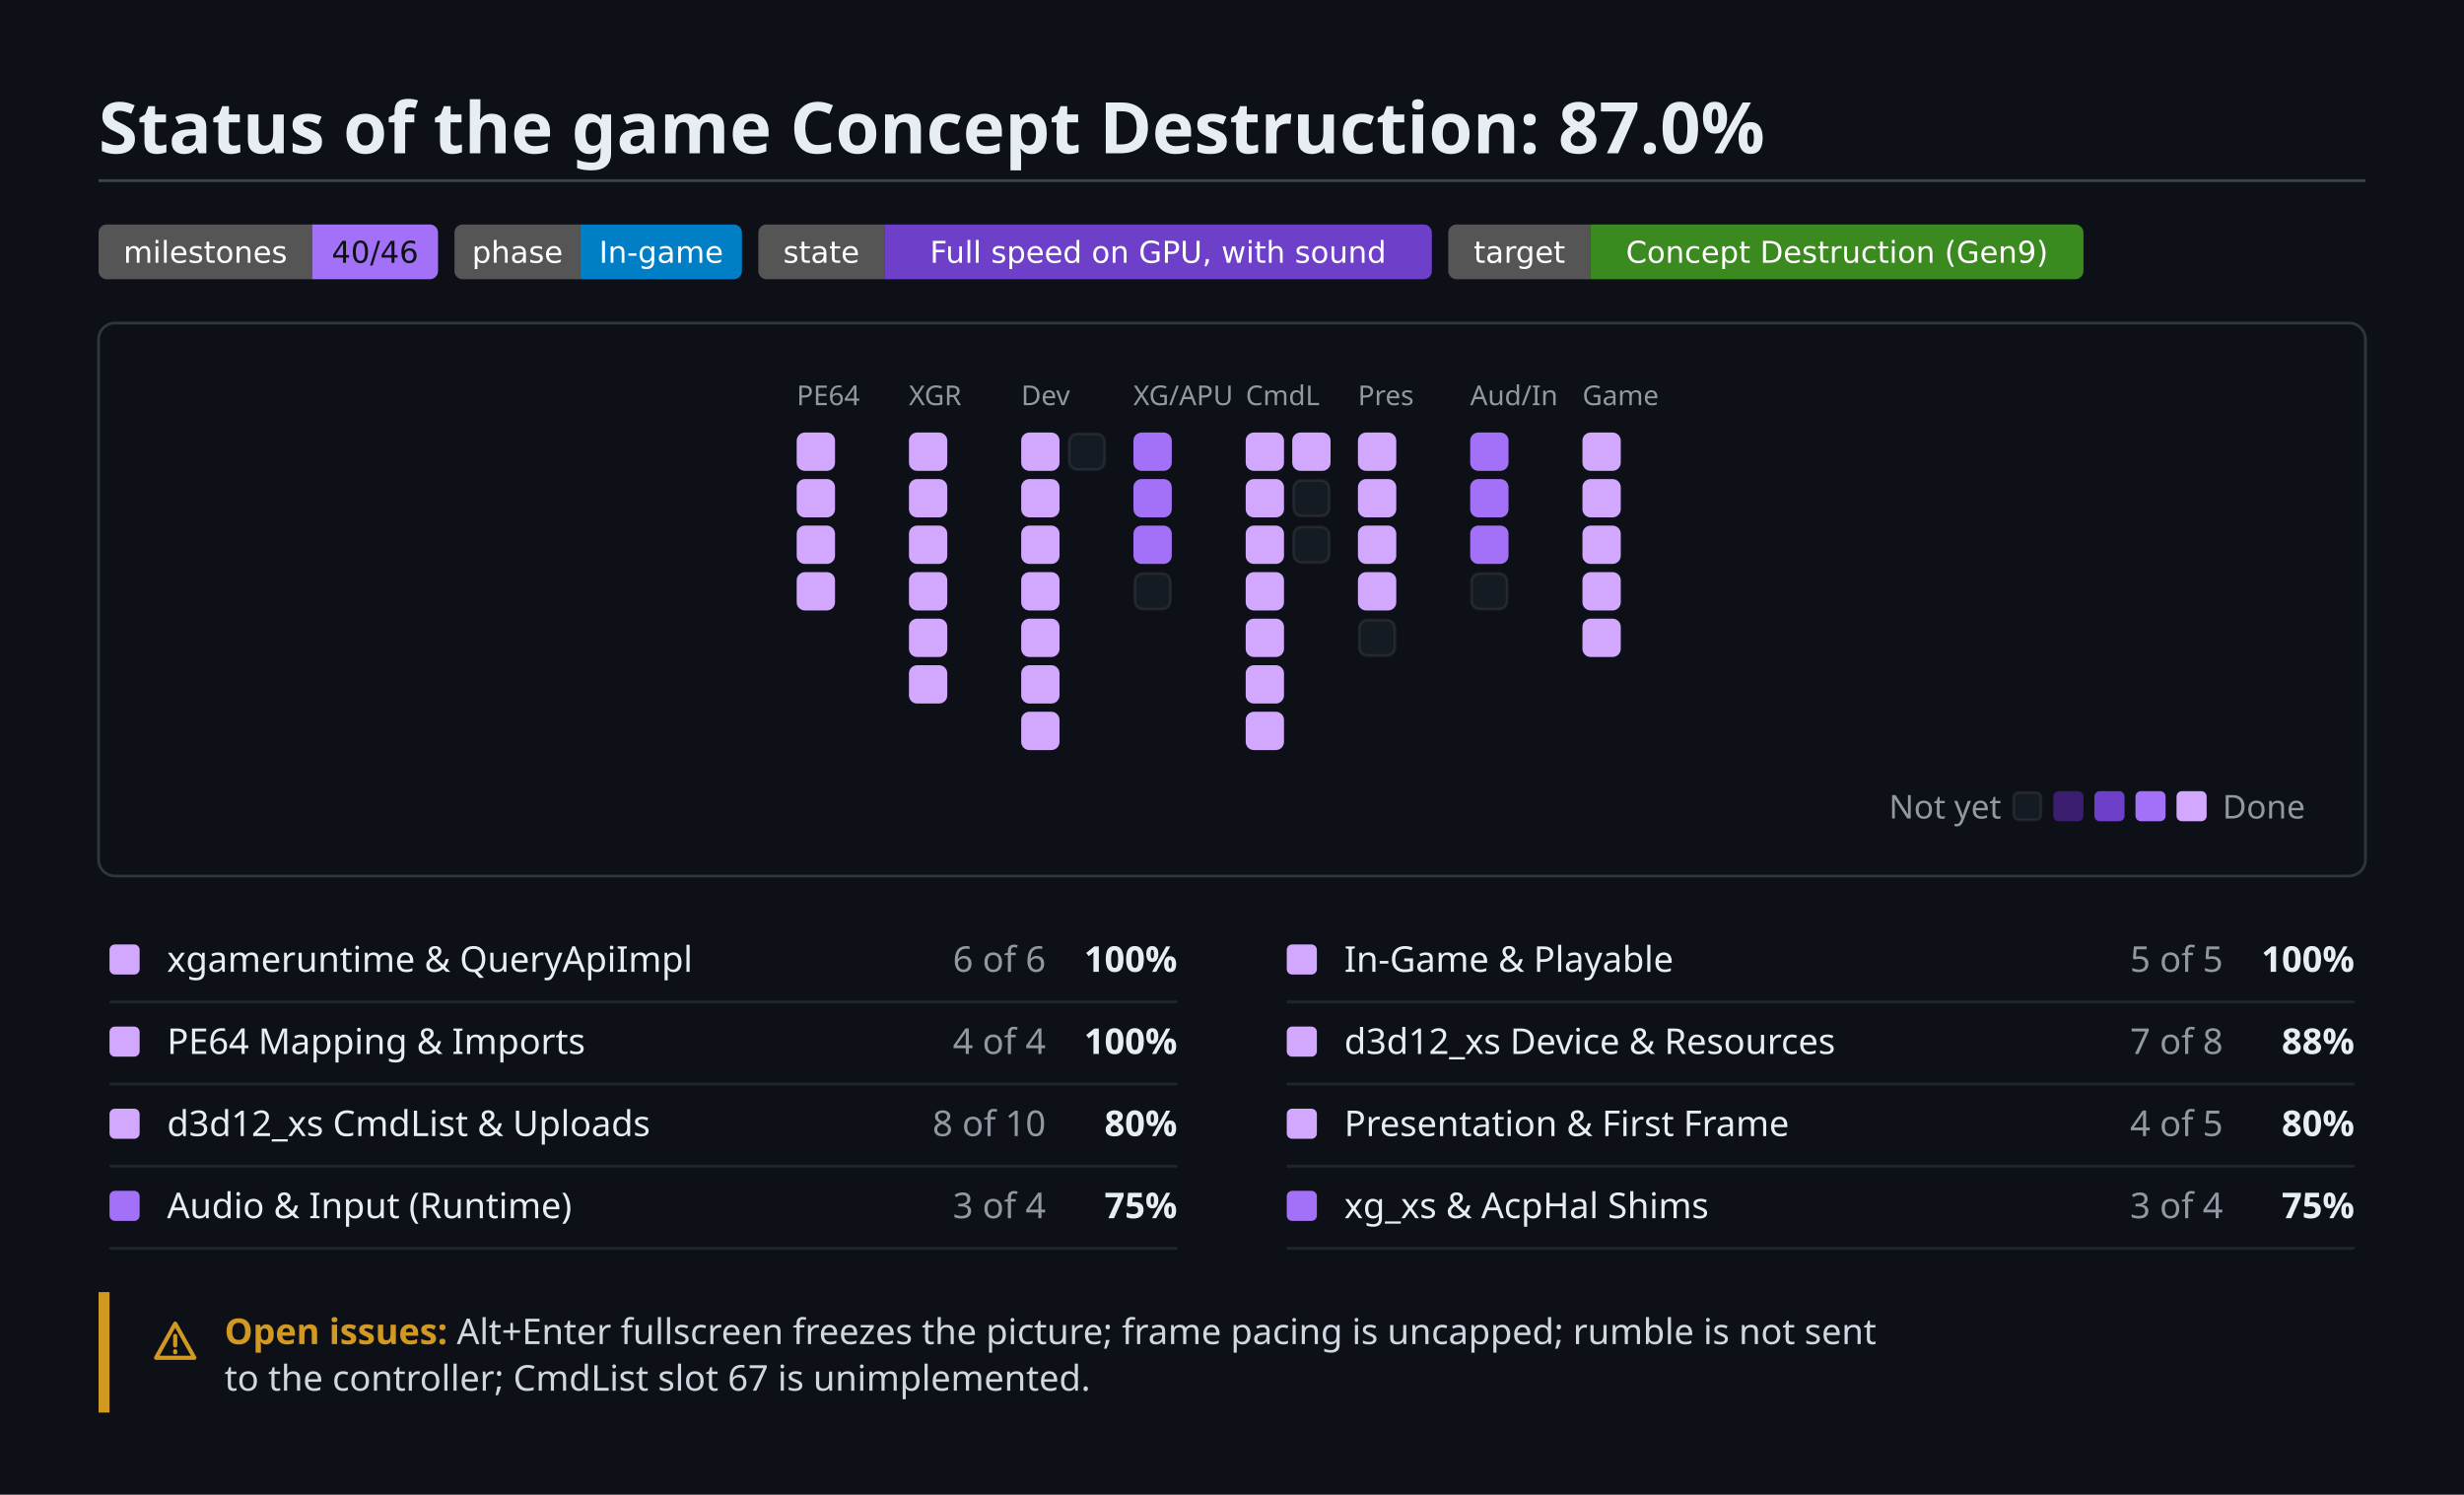
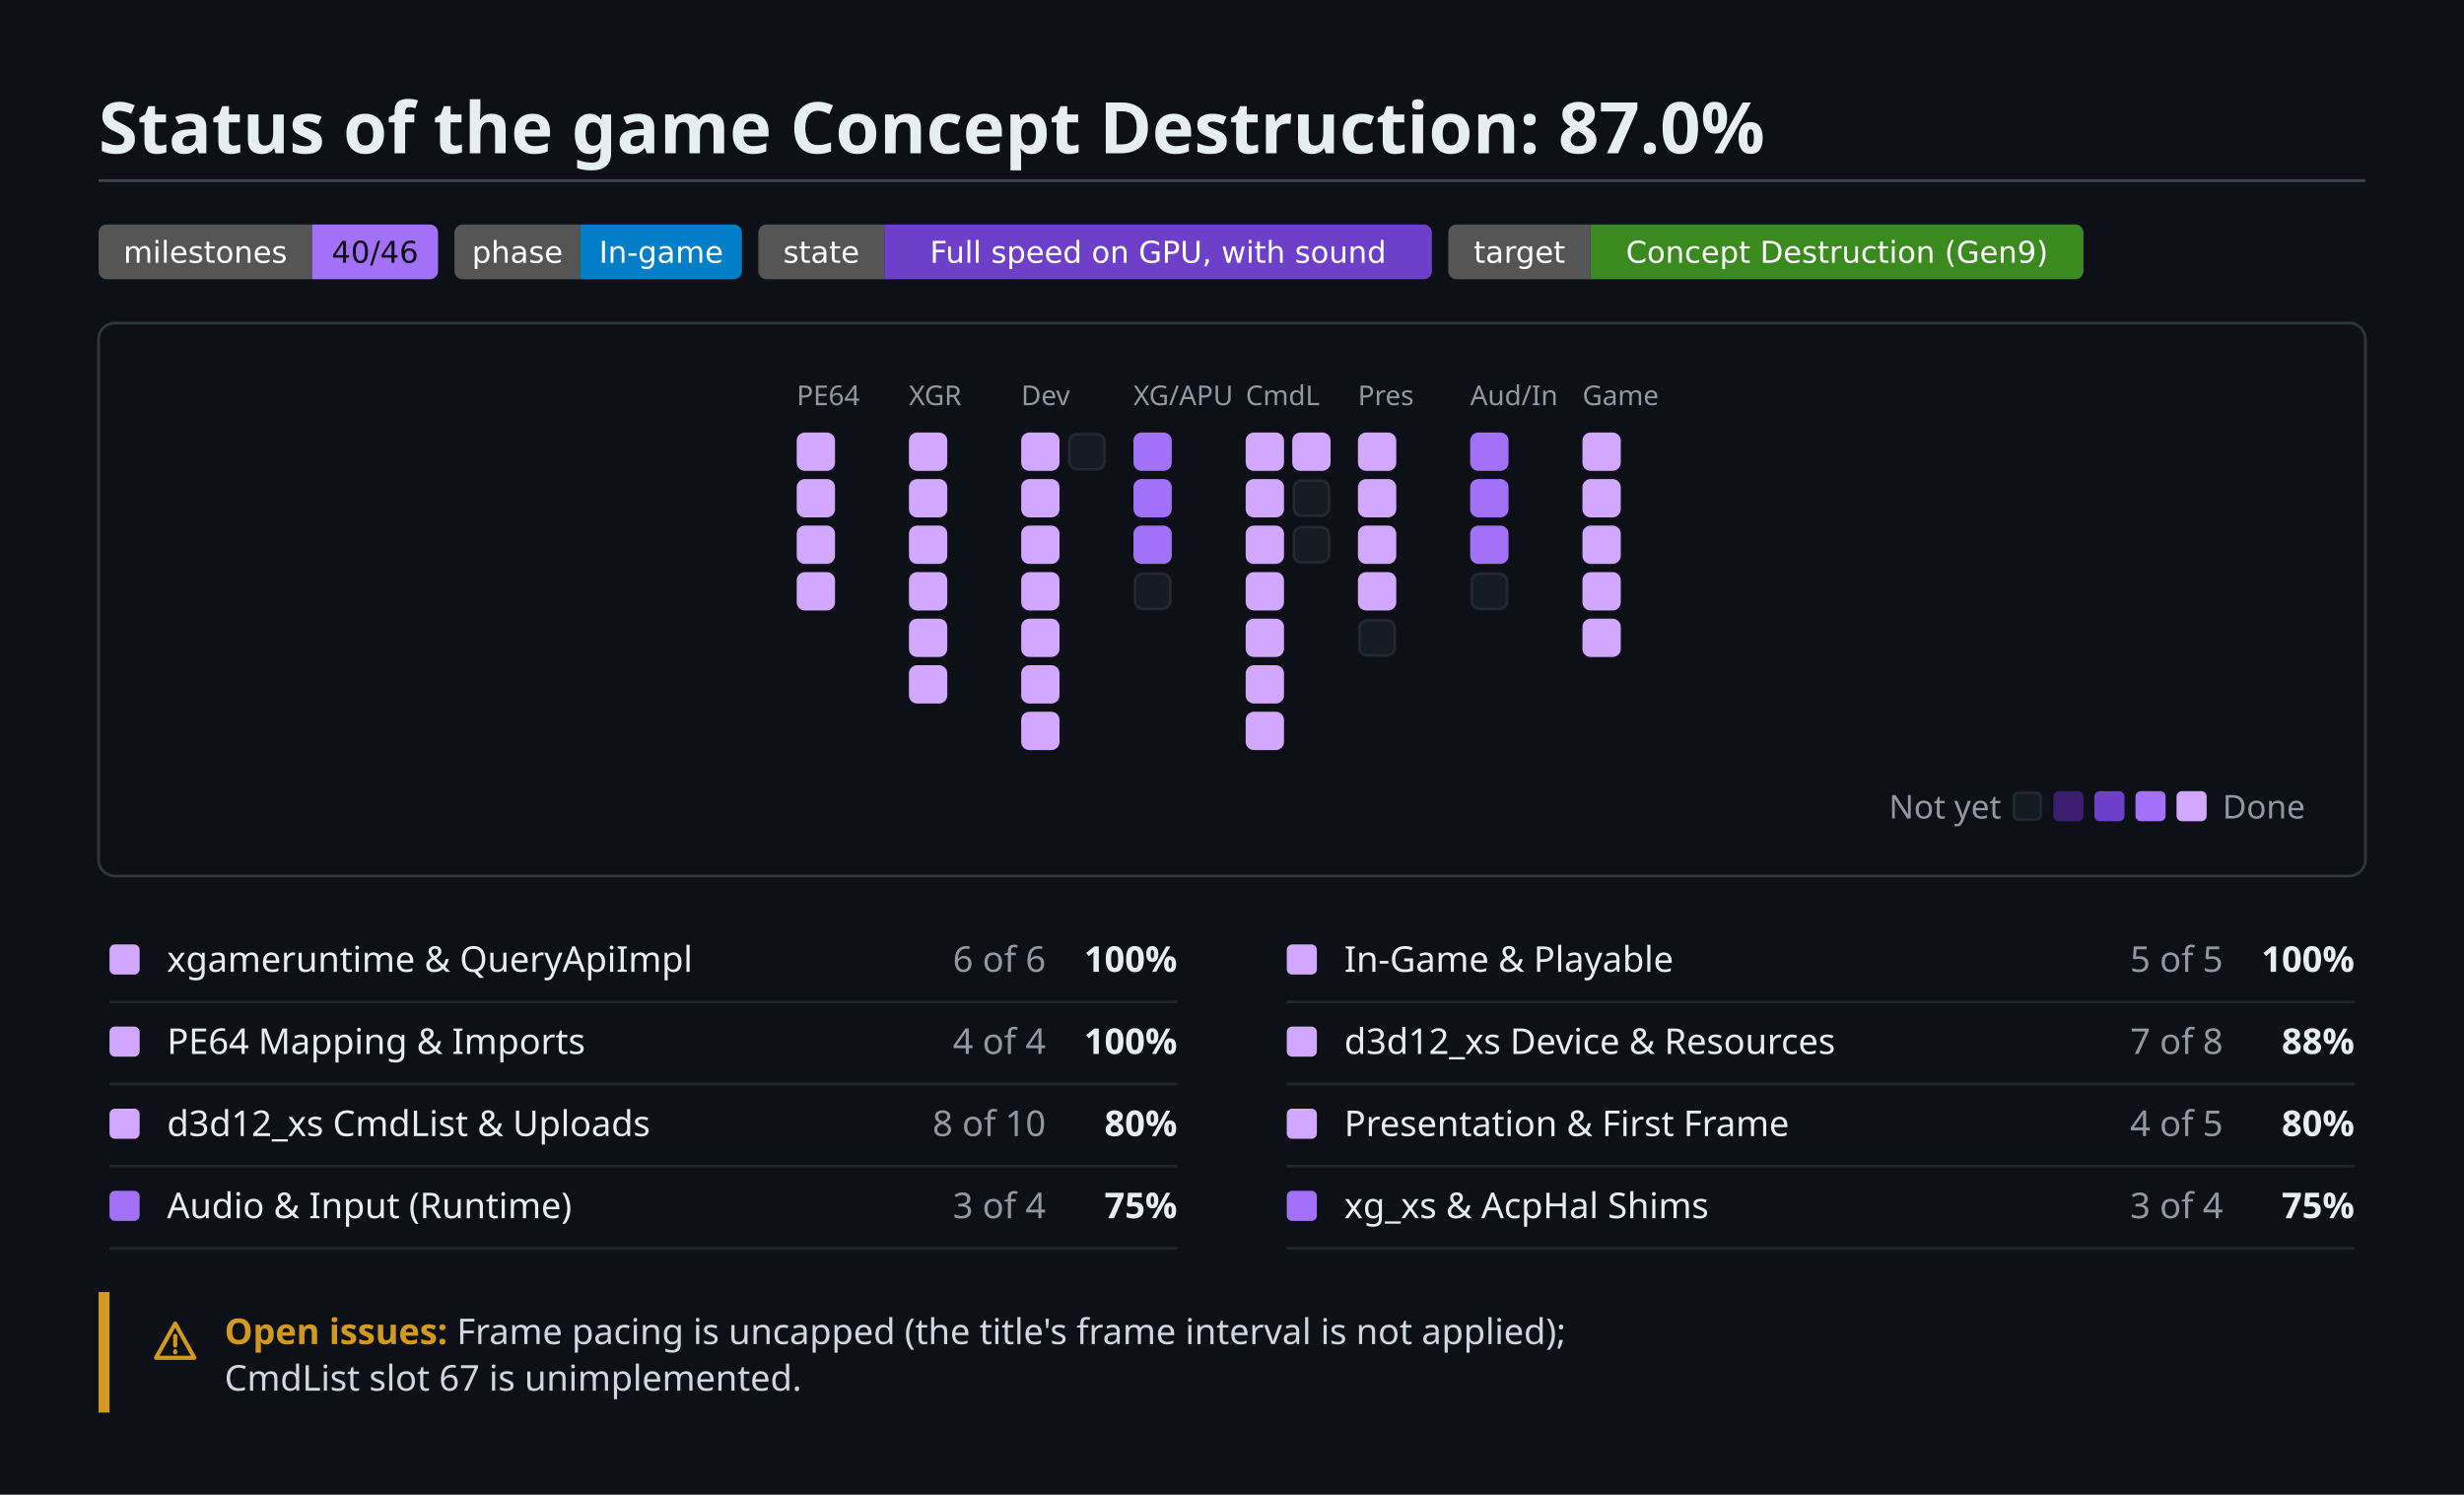
<svg xmlns="http://www.w3.org/2000/svg" width="900" height="546" viewBox="0 0 900 546" role="img" aria-label="Status of the game Concept Destruction: 87.0%">
  <style>
    text { font-family: 'Mona Sans', -apple-system, 'Segoe UI', 'Noto Sans', Helvetica, Arial, sans-serif; }
    .h2 { font-size: 26px; font-weight: 600; fill: #e6edf3; }
    .badge-txt { font-family: Verdana, 'DejaVu Sans', Geneva, sans-serif; font-size: 11px; fill: #ffffff; }
    .badge-txt-dark { font-family: Verdana, 'DejaVu Sans', Geneva, sans-serif; font-size: 11px; fill: #0d1117; }
    .g-label { font-size: 10px; fill: #9198a1; }
    .legend-txt { font-size: 12px; fill: #9198a1; }
    .r-name { font-size: 13px; fill: #e6edf3; }
    .r-count { font-size: 13px; fill: #9198a1; font-variant-numeric: tabular-nums; }
    .r-pct { font-size: 13px; font-weight: 600; fill: #e6edf3; font-variant-numeric: tabular-nums; }
    .callout-txt { font-size: 13px; fill: #d1d7e0; }
    .callout-lead { font-size: 13px; font-weight: 600; fill: #d29922; }
  </style>
  <rect width="900" height="546" fill="#0d1117" />
  <text class="h2" x="36" y="56">Status of the game Concept Destruction: 87.0%</text>
  <line x1="36" y1="66" x2="864" y2="66" stroke="#3d444d" stroke-width="1" />
  <clipPath id="bclip0">
    <rect x="36" y="82" width="124" height="20" rx="3" />
  </clipPath>
  <g clip-path="url(#bclip0)">
    <rect x="36" y="82" width="78" height="20" fill="#555555" />
    <rect x="114" y="82" width="46" height="20" fill="#a371f7" />
    <text class="badge-txt" x="75.0" y="96" text-anchor="middle">milestones</text>
    <text class="badge-txt-dark" x="137.0" y="96" text-anchor="middle">40/46</text>
  </g>
  <clipPath id="bclip1">
    <rect x="166" y="82" width="105" height="20" rx="3" />
  </clipPath>
  <g clip-path="url(#bclip1)">
    <rect x="166" y="82" width="46" height="20" fill="#555555" />
    <rect x="212" y="82" width="59" height="20" fill="#007ec6" />
    <text class="badge-txt" x="189.0" y="96" text-anchor="middle">phase</text>
    <text class="badge-txt" x="241.5" y="96" text-anchor="middle">In-game</text>
  </g>
  <clipPath id="bclip2">
    <rect x="277" y="82" width="246" height="20" rx="3" />
  </clipPath>
  <g clip-path="url(#bclip2)">
    <rect x="277" y="82" width="46" height="20" fill="#555555" />
    <rect x="323" y="82" width="200" height="20" fill="#6e40c9" />
    <text class="badge-txt" x="300.0" y="96" text-anchor="middle">state</text>
    <text class="badge-txt" x="423.0" y="96" text-anchor="middle">Full speed on GPU, with sound</text>
  </g>
  <clipPath id="bclip3">
    <rect x="529" y="82" width="232" height="20" rx="3" />
  </clipPath>
  <g clip-path="url(#bclip3)">
    <rect x="529" y="82" width="52" height="20" fill="#555555" />
    <rect x="581" y="82" width="180" height="20" fill="#3b8a1f" />
    <text class="badge-txt" x="555.0" y="96" text-anchor="middle">target</text>
    <text class="badge-txt" x="671.0" y="96" text-anchor="middle">Concept Destruction (Gen9)</text>
  </g>
  <rect x="36" y="118" width="828" height="202" rx="6" fill="#0d1117" stroke="#30363d" stroke-width="1" />
  <text class="g-label" x="291.0" y="148">PE64</text>
  <rect x="291.0" y="158.0" width="14" height="14" rx="3" fill="#d2a8ff" />
  <rect x="291.0" y="175.0" width="14" height="14" rx="3" fill="#d2a8ff" />
  <rect x="291.0" y="192.0" width="14" height="14" rx="3" fill="#d2a8ff" />
  <rect x="291.0" y="209.0" width="14" height="14" rx="3" fill="#d2a8ff" />
  <text class="g-label" x="332.0" y="148">XGR</text>
  <rect x="332.0" y="158.0" width="14" height="14" rx="3" fill="#d2a8ff" />
  <rect x="332.0" y="175.0" width="14" height="14" rx="3" fill="#d2a8ff" />
  <rect x="332.0" y="192.0" width="14" height="14" rx="3" fill="#d2a8ff" />
  <rect x="332.0" y="209.0" width="14" height="14" rx="3" fill="#d2a8ff" />
  <rect x="332.0" y="226.0" width="14" height="14" rx="3" fill="#d2a8ff" />
  <rect x="332.0" y="243.0" width="14" height="14" rx="3" fill="#d2a8ff" />
  <text class="g-label" x="373.0" y="148">Dev</text>
  <rect x="373.0" y="158.0" width="14" height="14" rx="3" fill="#d2a8ff" />
  <rect x="373.0" y="175.0" width="14" height="14" rx="3" fill="#d2a8ff" />
  <rect x="373.0" y="192.0" width="14" height="14" rx="3" fill="#d2a8ff" />
  <rect x="373.0" y="209.0" width="14" height="14" rx="3" fill="#d2a8ff" />
  <rect x="373.0" y="226.0" width="14" height="14" rx="3" fill="#d2a8ff" />
  <rect x="373.0" y="243.0" width="14" height="14" rx="3" fill="#d2a8ff" />
  <rect x="373.0" y="260.0" width="14" height="14" rx="3" fill="#d2a8ff" />
  <rect x="390.5" y="158.5" width="13" height="13" rx="3" fill="#151b23" stroke="rgba(240,246,252,0.08)" stroke-width="1" />
  <text class="g-label" x="414.0" y="148">XG/APU</text>
  <rect x="414.0" y="158.0" width="14" height="14" rx="3" fill="#a371f7" />
  <rect x="414.0" y="175.0" width="14" height="14" rx="3" fill="#a371f7" />
  <rect x="414.0" y="192.0" width="14" height="14" rx="3" fill="#a371f7" />
  <rect x="414.5" y="209.5" width="13" height="13" rx="3" fill="#151b23" stroke="rgba(240,246,252,0.08)" stroke-width="1" />
  <text class="g-label" x="455.0" y="148">CmdL</text>
  <rect x="455.0" y="158.0" width="14" height="14" rx="3" fill="#d2a8ff" />
  <rect x="455.0" y="175.0" width="14" height="14" rx="3" fill="#d2a8ff" />
  <rect x="455.0" y="192.0" width="14" height="14" rx="3" fill="#d2a8ff" />
  <rect x="455.0" y="209.0" width="14" height="14" rx="3" fill="#d2a8ff" />
  <rect x="455.0" y="226.0" width="14" height="14" rx="3" fill="#d2a8ff" />
  <rect x="455.0" y="243.0" width="14" height="14" rx="3" fill="#d2a8ff" />
  <rect x="455.0" y="260.0" width="14" height="14" rx="3" fill="#d2a8ff" />
  <rect x="472.0" y="158.0" width="14" height="14" rx="3" fill="#d2a8ff" />
  <rect x="472.5" y="175.5" width="13" height="13" rx="3" fill="#151b23" stroke="rgba(240,246,252,0.08)" stroke-width="1" />
  <rect x="472.5" y="192.5" width="13" height="13" rx="3" fill="#151b23" stroke="rgba(240,246,252,0.08)" stroke-width="1" />
  <text class="g-label" x="496.0" y="148">Pres</text>
  <rect x="496.0" y="158.0" width="14" height="14" rx="3" fill="#d2a8ff" />
  <rect x="496.0" y="175.0" width="14" height="14" rx="3" fill="#d2a8ff" />
  <rect x="496.0" y="192.0" width="14" height="14" rx="3" fill="#d2a8ff" />
  <rect x="496.0" y="209.0" width="14" height="14" rx="3" fill="#d2a8ff" />
  <rect x="496.5" y="226.5" width="13" height="13" rx="3" fill="#151b23" stroke="rgba(240,246,252,0.08)" stroke-width="1" />
  <text class="g-label" x="537.0" y="148">Aud/In</text>
  <rect x="537.0" y="158.0" width="14" height="14" rx="3" fill="#a371f7" />
  <rect x="537.0" y="175.0" width="14" height="14" rx="3" fill="#a371f7" />
  <rect x="537.0" y="192.0" width="14" height="14" rx="3" fill="#a371f7" />
  <rect x="537.5" y="209.5" width="13" height="13" rx="3" fill="#151b23" stroke="rgba(240,246,252,0.08)" stroke-width="1" />
  <text class="g-label" x="578.0" y="148">Game</text>
  <rect x="578.0" y="158.0" width="14" height="14" rx="3" fill="#d2a8ff" />
  <rect x="578.0" y="175.0" width="14" height="14" rx="3" fill="#d2a8ff" />
  <rect x="578.0" y="192.0" width="14" height="14" rx="3" fill="#d2a8ff" />
  <rect x="578.0" y="209.0" width="14" height="14" rx="3" fill="#d2a8ff" />
  <rect x="578.0" y="226.0" width="14" height="14" rx="3" fill="#d2a8ff" />
  <text class="legend-txt" x="842" y="299" text-anchor="end">Done</text>
  <rect x="795.0" y="289.0" width="11" height="11" rx="2" fill="#d2a8ff" />
  <rect x="780.0" y="289.0" width="11" height="11" rx="2" fill="#a371f7" />
  <rect x="765.0" y="289.0" width="11" height="11" rx="2" fill="#6e40c9" />
  <rect x="750.0" y="289.0" width="11" height="11" rx="2" fill="#3c1e70" />
  <rect x="735.5" y="289.5" width="10" height="10" rx="2" fill="#151b23" stroke="rgba(240,246,252,0.08)" stroke-width="1" />
  <text class="legend-txt" x="731" y="299" text-anchor="end">Not yet</text>
  <rect x="40.0" y="345.0" width="11" height="11" rx="2" fill="#d2a8ff" />
  <text class="r-name" x="61.0" y="355">xgameruntime &amp; QueryApiImpl</text>
  <text class="r-count" x="382.0" y="355" text-anchor="end">6 of 6</text>
  <text class="r-pct" x="430.0" y="355" text-anchor="end">100%</text>
  <line x1="40.0" y1="366" x2="430.0" y2="366" stroke="#21262d" stroke-width="1" />
  <rect x="470.0" y="345.0" width="11" height="11" rx="2" fill="#d2a8ff" />
  <text class="r-name" x="491.0" y="355">In-Game &amp; Playable</text>
  <text class="r-count" x="812.0" y="355" text-anchor="end">5 of 5</text>
  <text class="r-pct" x="860.0" y="355" text-anchor="end">100%</text>
  <line x1="470.0" y1="366" x2="860.0" y2="366" stroke="#21262d" stroke-width="1" />
  <rect x="40.0" y="375.0" width="11" height="11" rx="2" fill="#d2a8ff" />
  <text class="r-name" x="61.0" y="385">PE64 Mapping &amp; Imports</text>
  <text class="r-count" x="382.0" y="385" text-anchor="end">4 of 4</text>
  <text class="r-pct" x="430.0" y="385" text-anchor="end">100%</text>
  <line x1="40.0" y1="396" x2="430.0" y2="396" stroke="#21262d" stroke-width="1" />
  <rect x="470.0" y="375.0" width="11" height="11" rx="2" fill="#d2a8ff" />
  <text class="r-name" x="491.0" y="385">d3d12_xs Device &amp; Resources</text>
  <text class="r-count" x="812.0" y="385" text-anchor="end">7 of 8</text>
  <text class="r-pct" x="860.0" y="385" text-anchor="end">88%</text>
  <line x1="470.0" y1="396" x2="860.0" y2="396" stroke="#21262d" stroke-width="1" />
  <rect x="40.0" y="405.0" width="11" height="11" rx="2" fill="#d2a8ff" />
  <text class="r-name" x="61.0" y="415">d3d12_xs CmdList &amp; Uploads</text>
  <text class="r-count" x="382.0" y="415" text-anchor="end">8 of 10</text>
  <text class="r-pct" x="430.0" y="415" text-anchor="end">80%</text>
  <line x1="40.0" y1="426" x2="430.0" y2="426" stroke="#21262d" stroke-width="1" />
  <rect x="470.0" y="405.0" width="11" height="11" rx="2" fill="#d2a8ff" />
  <text class="r-name" x="491.0" y="415">Presentation &amp; First Frame</text>
  <text class="r-count" x="812.0" y="415" text-anchor="end">4 of 5</text>
  <text class="r-pct" x="860.0" y="415" text-anchor="end">80%</text>
  <line x1="470.0" y1="426" x2="860.0" y2="426" stroke="#21262d" stroke-width="1" />
  <rect x="40.0" y="435.0" width="11" height="11" rx="2" fill="#a371f7" />
  <text class="r-name" x="61.0" y="445">Audio &amp; Input (Runtime)</text>
  <text class="r-count" x="382.0" y="445" text-anchor="end">3 of 4</text>
  <text class="r-pct" x="430.0" y="445" text-anchor="end">75%</text>
  <line x1="40.0" y1="456" x2="430.0" y2="456" stroke="#21262d" stroke-width="1" />
  <rect x="470.0" y="435.0" width="11" height="11" rx="2" fill="#a371f7" />
  <text class="r-name" x="491.0" y="445">xg_xs &amp; AcpHal Shims</text>
  <text class="r-count" x="812.0" y="445" text-anchor="end">3 of 4</text>
  <text class="r-pct" x="860.0" y="445" text-anchor="end">75%</text>
  <line x1="470.0" y1="456" x2="860.0" y2="456" stroke="#21262d" stroke-width="1" />
  <rect x="36" y="472" width="4" height="44" fill="#d29922" />
  <g transform="translate(56,482)">
    <path d="M8 1.5 15 14H1z" fill="none" stroke="#d29922" stroke-width="1.5" stroke-linejoin="round" />
    <path d="M8 6v3.5M8 11.6v.4" stroke="#d29922" stroke-width="1.5" stroke-linecap="round" />
  </g>
  <text class="callout-txt" x="82" y="491">
-     <tspan class="callout-lead">Open issues:</tspan> Alt+Enter fullscreen freezes the picture; frame pacing is uncapped; rumble is not sent</text>
-   <text class="callout-txt" x="82" y="508">to the controller; CmdList slot 67 is unimplemented.</text>
+     <tspan class="callout-lead">Open issues:</tspan> Frame pacing is uncapped (the title's frame interval is not applied);</text>
+   <text class="callout-txt" x="82" y="508">CmdList slot 67 is unimplemented.</text>
</svg>
